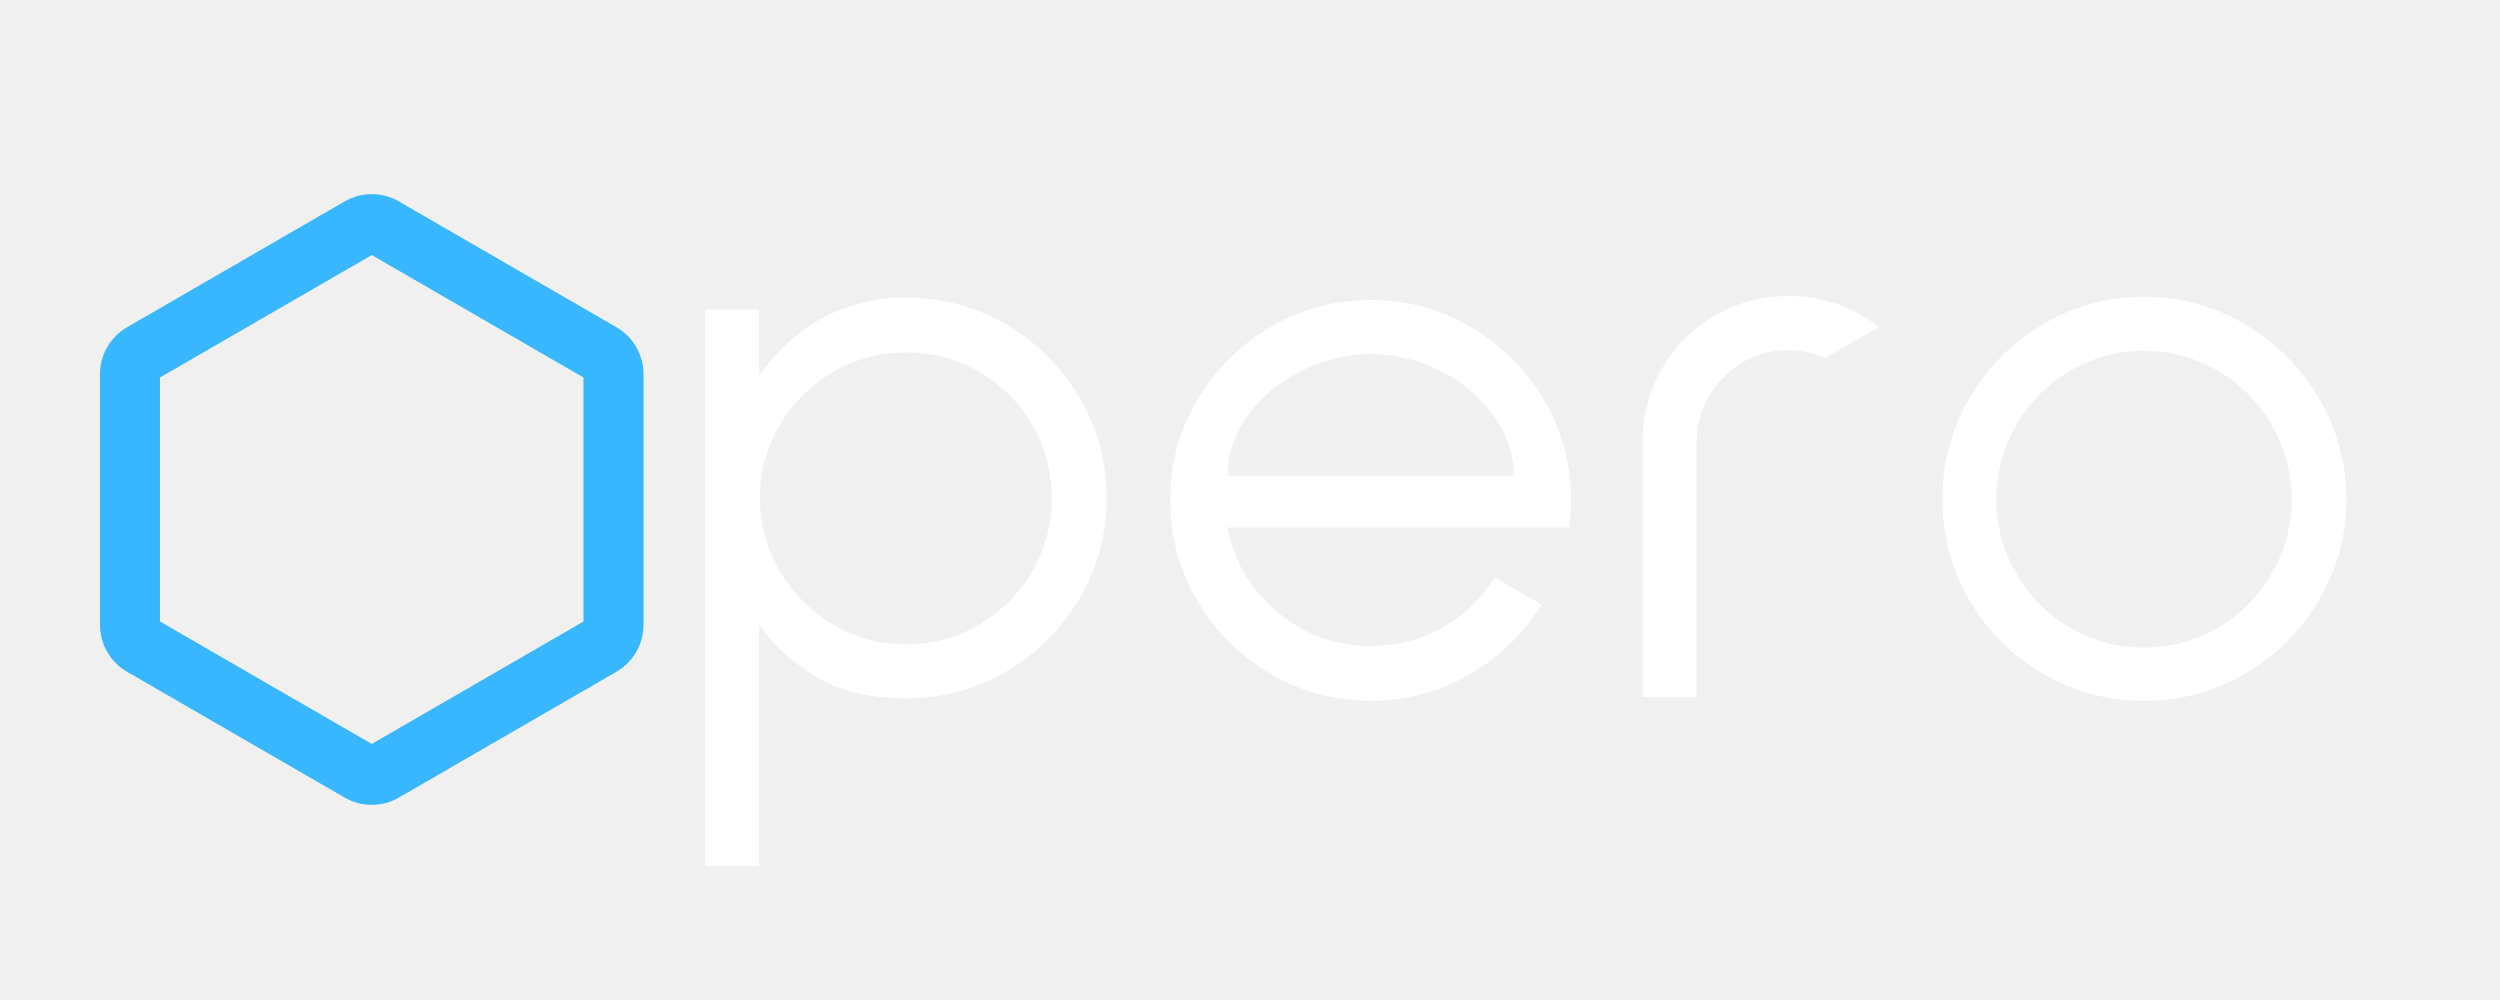
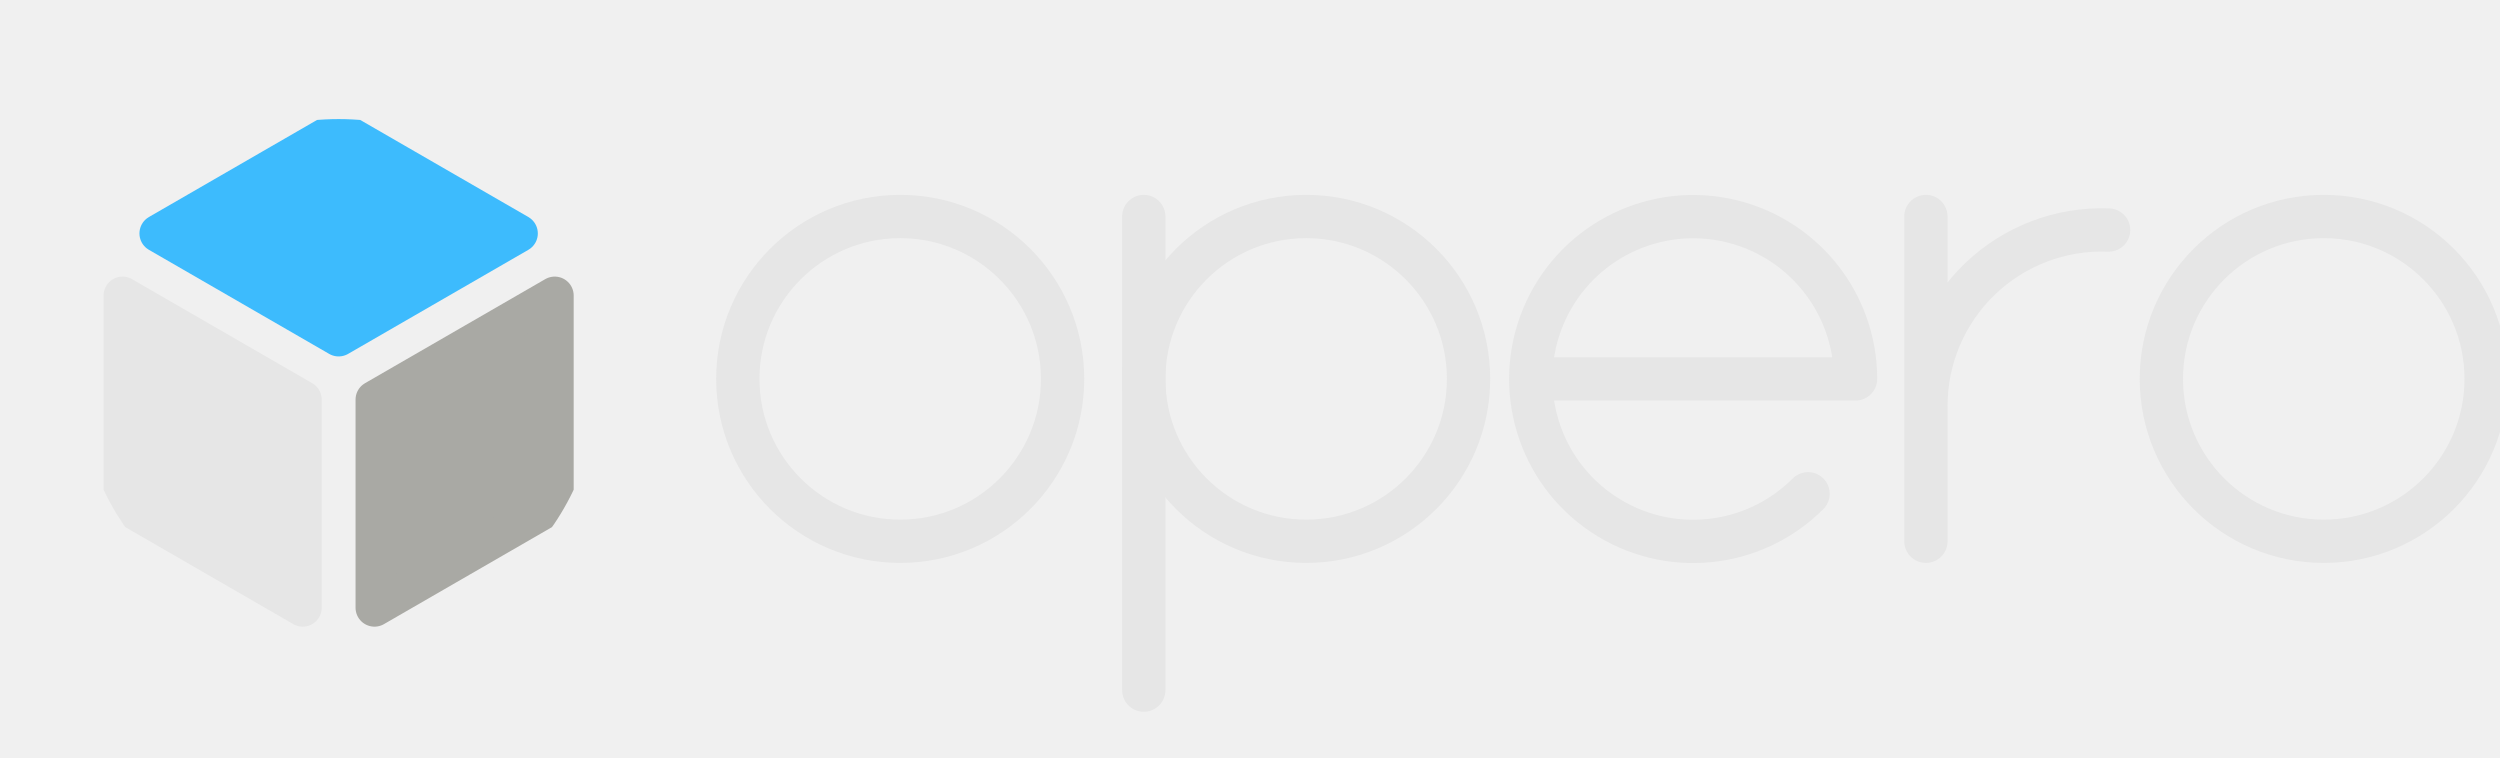
- <svg xmlns="http://www.w3.org/2000/svg" width="2000" zoomAndPan="magnify" viewBox="0 0 1500 600" height="800" preserveAspectRatio="xMidYMid meet" version="1.0">
-   <defs>
-     <g />
-     <clipPath id="83749ce9e3">
-       <rect x="0" width="1031" y="0" height="481" />
+ <svg xmlns="http://www.w3.org/2000/svg" viewBox="-1 0 184.7 56" width="739" height="224" fill="none">
+   <g transform="translate(0 4)">
+     <clipPath id="opero-o-e6e6e6">
+       <circle cx="24" cy="24" r="19.2" />
    </clipPath>
-     <clipPath id="b91f17227e">
-       <path d="M 60 116 L 386.098 116 L 386.098 483 L 60 483 Z M 60 116 " clip-rule="nonzero" />
-     </clipPath>
-     <clipPath id="3316366df5">
-       <path d="M 239.281 120.836 L 369.867 196.34 C 379.91 202.148 386.098 212.871 386.098 224.473 L 386.098 374.926 C 386.098 386.531 379.91 397.254 369.867 403.059 L 239.281 478.562 C 229.238 484.367 216.859 484.367 206.816 478.562 L 76.23 403.059 C 66.188 397.254 60 386.531 60 374.926 L 60 224.473 C 60 212.871 66.188 202.148 76.23 196.34 L 206.816 120.836 C 216.859 115.031 229.238 115.031 239.281 120.836 Z M 239.281 120.836 " clip-rule="nonzero" />
-     </clipPath>
-   </defs>
-   <g transform="matrix(1, 0, 0, 1, 398, 42)">
-     <g clip-path="url(#83749ce9e3)">
-       <g fill="#ffffff" fill-opacity="1">
-         <g transform="translate(1.16411, 376.1011)">
-           <g>
-             <path d="M 23.859 101.625 L 23.859 -232.375 L 56.297 -232.375 L 56.297 -192.766 C 67.43 -208.348 80.473 -220.035 95.422 -227.828 C 110.379 -235.629 126.766 -239.531 144.578 -239.531 C 166.203 -239.531 186.238 -234.117 204.688 -223.297 C 223.145 -212.484 237.781 -197.852 248.594 -179.406 C 259.406 -160.957 264.812 -140.914 264.812 -119.281 C 264.812 -97.656 259.406 -77.613 248.594 -59.156 C 237.781 -40.707 223.145 -26.078 204.688 -15.266 C 186.238 -4.453 166.203 0.953 144.578 0.953 C 121.992 0.953 103.383 -3.738 88.75 -13.125 C 74.113 -22.508 63.297 -32.609 56.297 -43.422 L 56.297 101.625 Z M 144.578 -206.609 C 128.672 -206.609 114.035 -202.707 100.672 -194.906 C 87.316 -187.113 76.66 -176.535 68.703 -163.172 C 60.754 -149.816 56.781 -135.188 56.781 -119.281 C 56.781 -103.375 60.754 -88.738 68.703 -75.375 C 76.66 -62.02 87.316 -51.363 100.672 -43.406 C 114.035 -35.457 128.672 -31.484 144.578 -31.484 C 160.484 -31.484 175.113 -35.457 188.469 -43.406 C 201.832 -51.363 212.41 -62.02 220.203 -75.375 C 227.992 -88.738 231.891 -103.375 231.891 -119.281 C 231.891 -135.188 227.992 -149.816 220.203 -163.172 C 212.41 -176.535 201.832 -187.113 188.469 -194.906 C 175.113 -202.707 160.484 -206.609 144.578 -206.609 Z M 144.578 -206.609 " />
-           </g>
-         </g>
-       </g>
-       <g fill="#ffffff" fill-opacity="1">
-         <g transform="translate(285.0611, 376.1011)">
-           <g>
-             <path d="M 53.438 -101.625 C 57.258 -81.27 67.281 -64.332 83.5 -50.812 C 99.719 -37.289 118.328 -30.531 139.328 -30.531 C 154.91 -30.531 169.223 -34.188 182.266 -41.5 C 195.305 -48.82 205.805 -58.848 213.766 -71.578 L 241.906 -55.344 C 231.094 -37.852 216.617 -23.859 198.484 -13.359 C 180.359 -2.859 160.641 2.391 139.328 2.391 C 117.691 2.391 97.648 -3.016 79.203 -13.828 C 60.754 -24.648 46.117 -39.285 35.297 -57.734 C 24.484 -76.18 19.078 -96.223 19.078 -117.859 C 19.078 -139.805 24.484 -159.922 35.297 -178.203 C 46.117 -196.492 60.754 -211.047 79.203 -221.859 C 97.648 -232.68 117.691 -238.094 139.328 -238.094 C 160.953 -238.094 180.988 -232.68 199.438 -221.859 C 217.895 -211.047 232.531 -196.492 243.344 -178.203 C 254.156 -159.922 259.562 -139.805 259.562 -117.859 C 259.562 -114.035 259.242 -108.625 258.609 -101.625 Z M 139.328 -205.641 C 125.328 -205.641 111.645 -202.379 98.281 -195.859 C 84.926 -189.336 74.113 -180.43 65.844 -169.141 C 57.57 -157.848 53.438 -145.68 53.438 -132.641 L 225.203 -132.641 C 225.203 -145.68 221.066 -157.848 212.797 -169.141 C 204.535 -180.43 193.801 -189.336 180.594 -195.859 C 167.395 -202.379 153.641 -205.641 139.328 -205.641 Z M 139.328 -205.641 " />
-           </g>
-         </g>
-       </g>
-       <g fill="#ffffff" fill-opacity="1">
-         <g transform="translate(563.7096, 376.1011)">
-           <g>
-             <path d="M 133.125 -203.266 C 125.801 -206.441 118.484 -208.031 111.172 -208.031 C 96.223 -208.031 83.336 -202.625 72.516 -191.812 C 61.703 -181 56.297 -168.113 56.297 -153.156 L 56.297 0 L 23.859 0 L 23.859 -153.156 C 23.859 -170.332 28.391 -186 37.453 -200.156 C 46.516 -214.312 58.363 -224.891 73 -231.891 L 73.953 -232.375 C 85.723 -237.781 98.129 -240.484 111.172 -240.484 C 131.523 -240.484 149.656 -234.281 165.562 -221.875 Z M 133.125 -203.266 " />
-           </g>
-         </g>
-       </g>
-       <g fill="#ffffff" fill-opacity="1">
-         <g transform="translate(748.3618, 376.1011)">
-           <g>
-             <path d="M 139.797 2.391 C 118.172 2.391 98.051 -3.016 79.438 -13.828 C 60.832 -24.648 46.117 -39.363 35.297 -57.969 C 24.484 -76.582 19.078 -96.703 19.078 -118.328 C 19.078 -140.273 24.484 -160.551 35.297 -179.156 C 46.117 -197.77 60.832 -212.562 79.438 -223.531 C 98.051 -234.508 118.172 -240 139.797 -240 C 161.742 -240 182.02 -234.508 200.625 -223.531 C 219.238 -212.562 234.031 -197.77 245 -179.156 C 255.977 -160.551 261.469 -140.273 261.469 -118.328 C 261.469 -96.703 255.977 -76.582 245 -57.969 C 234.031 -39.363 219.238 -24.648 200.625 -13.828 C 182.02 -3.016 161.742 2.391 139.797 2.391 Z M 139.797 -29.578 C 156.023 -29.578 170.895 -33.551 184.406 -41.5 C 197.926 -49.457 208.66 -60.273 216.609 -73.953 C 224.566 -87.629 228.547 -102.422 228.547 -118.328 C 228.547 -134.555 224.566 -149.508 216.609 -163.188 C 208.66 -176.863 197.926 -187.676 184.406 -195.625 C 170.895 -203.582 156.023 -207.562 139.797 -207.562 C 123.891 -207.562 109.176 -203.582 95.656 -195.625 C 82.145 -187.676 71.41 -176.863 63.453 -163.188 C 55.504 -149.508 51.531 -134.555 51.531 -118.328 C 51.531 -102.422 55.504 -87.629 63.453 -73.953 C 71.41 -60.273 82.145 -49.457 95.656 -41.5 C 109.176 -33.551 123.891 -29.578 139.797 -29.578 Z M 139.797 -29.578 " />
-           </g>
-         </g>
-       </g>
+     <g clip-path="url(#opero-o-e6e6e6)">
+       <polygon points="8.03,17.84 21.35,25.53 21.35,40.91 8.03,33.22" fill="#E6E6E6" stroke="#E6E6E6" stroke-width="2.8" stroke-linejoin="round" />
+       <polygon points="26.65,25.53 39.97,17.84 39.97,33.22 26.65,40.91" fill="#A9A9A4" stroke="#A9A9A4" stroke-width="2.8" stroke-linejoin="round" />
+       <polygon points="24.00,5.56 37.32,13.25 24.00,20.94 10.68,13.25" fill="#3DBBFD" stroke="#3DBBFD" stroke-width="2.8" stroke-linejoin="round" />
    </g>
  </g>
-   <g clip-path="url(#b91f17227e)">
-     <g clip-path="url(#3316366df5)">
-       <path stroke-linecap="butt" transform="matrix(0.75, 0, 0, 0.75, 60, 111.4419)" fill="none" stroke-linejoin="miter" d="M 239.042 12.525 L 413.156 113.197 C 426.547 120.942 434.797 135.239 434.797 150.708 L 434.797 351.312 C 434.797 366.786 426.547 381.083 413.156 388.822 L 239.042 489.494 C 225.651 497.234 209.146 497.234 195.755 489.494 L 21.641 388.822 C 8.25 381.083 0 366.786 0 351.312 L 0 150.708 C 0 135.239 8.25 120.942 21.641 113.197 L 195.755 12.525 C 209.146 4.786 225.651 4.786 239.042 12.525 Z M 239.042 12.525 " stroke="#38b6ff" stroke-width="96" stroke-opacity="1" stroke-miterlimit="4" />
+   <g fill="none" stroke="#E6E6E6" stroke-width="3.2" stroke-linecap="round" stroke-linejoin="round">
+     <g transform="translate(53.50 0)">
+       <circle cx="12" cy="28" r="12" />
+     </g>
+     <g transform="translate(83.50 0)">
+       <circle cx="12" cy="28" r="12" />
+       <path d="M0 16V51" />
+     </g>
+     <g transform="translate(112.10 0)">
+       <path d="M0 28H24a12 12 0 10-3.51 8.49" />
+     </g>
+     <g transform="translate(141.30 0)">
+       <path d="M0 40V16M0 30A13 13 0 0113.5 17" />
+     </g>
+     <g transform="translate(158.70 0)">
+       <circle cx="12" cy="28" r="12" />
    </g>
  </g>
</svg>
